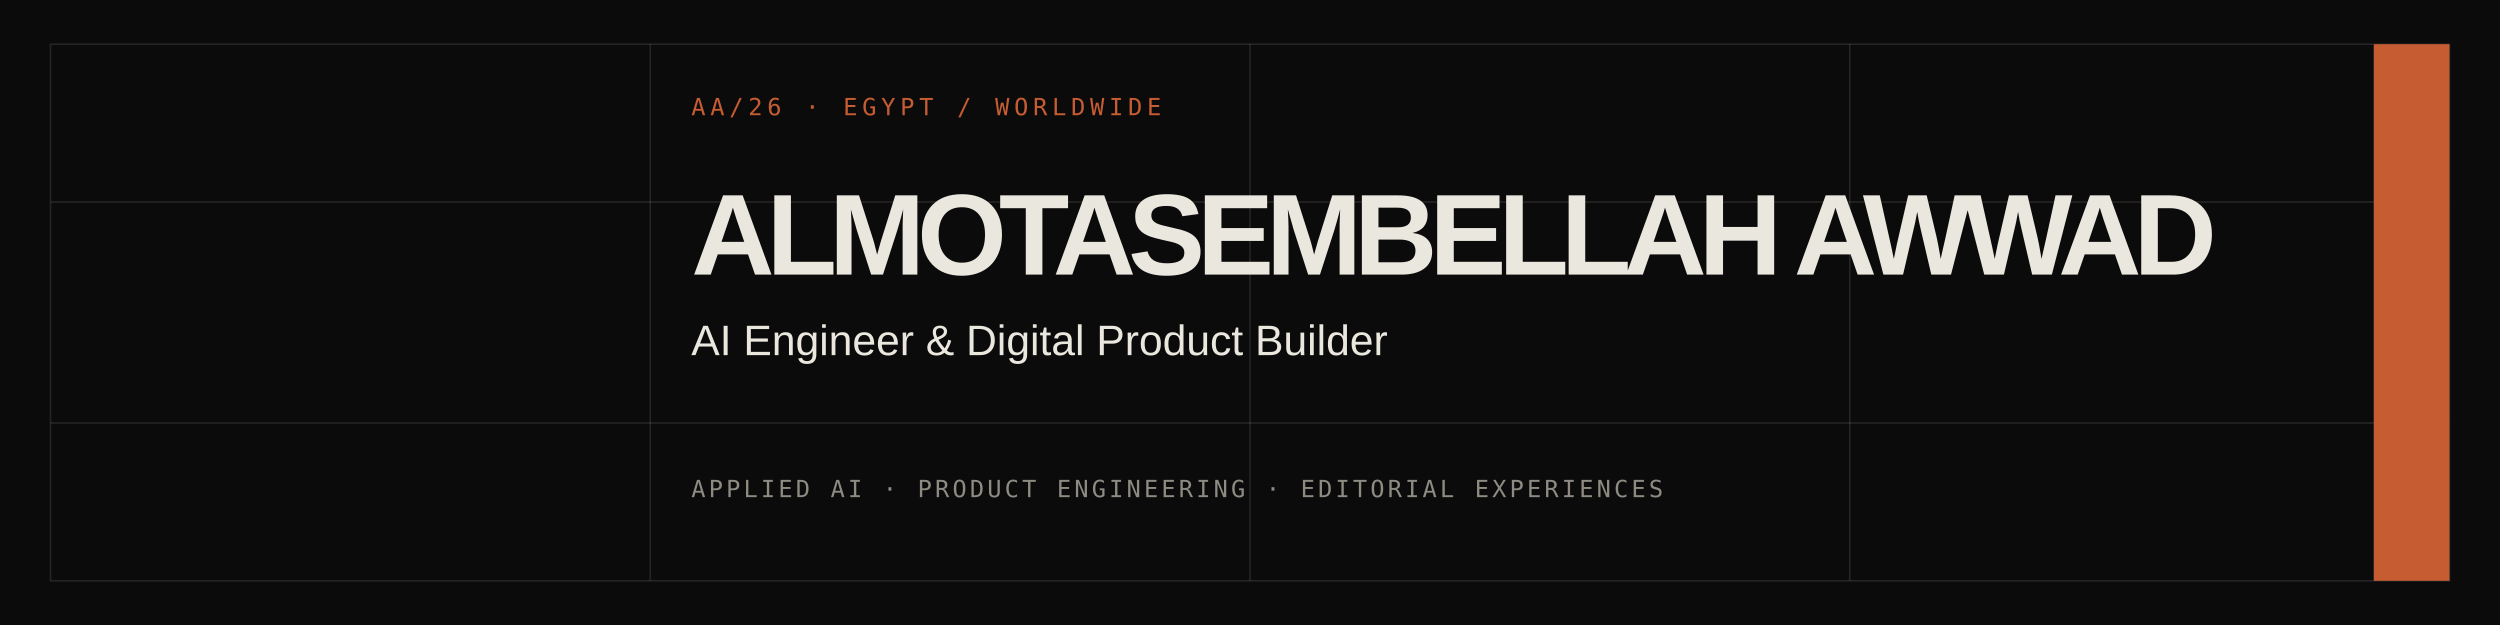
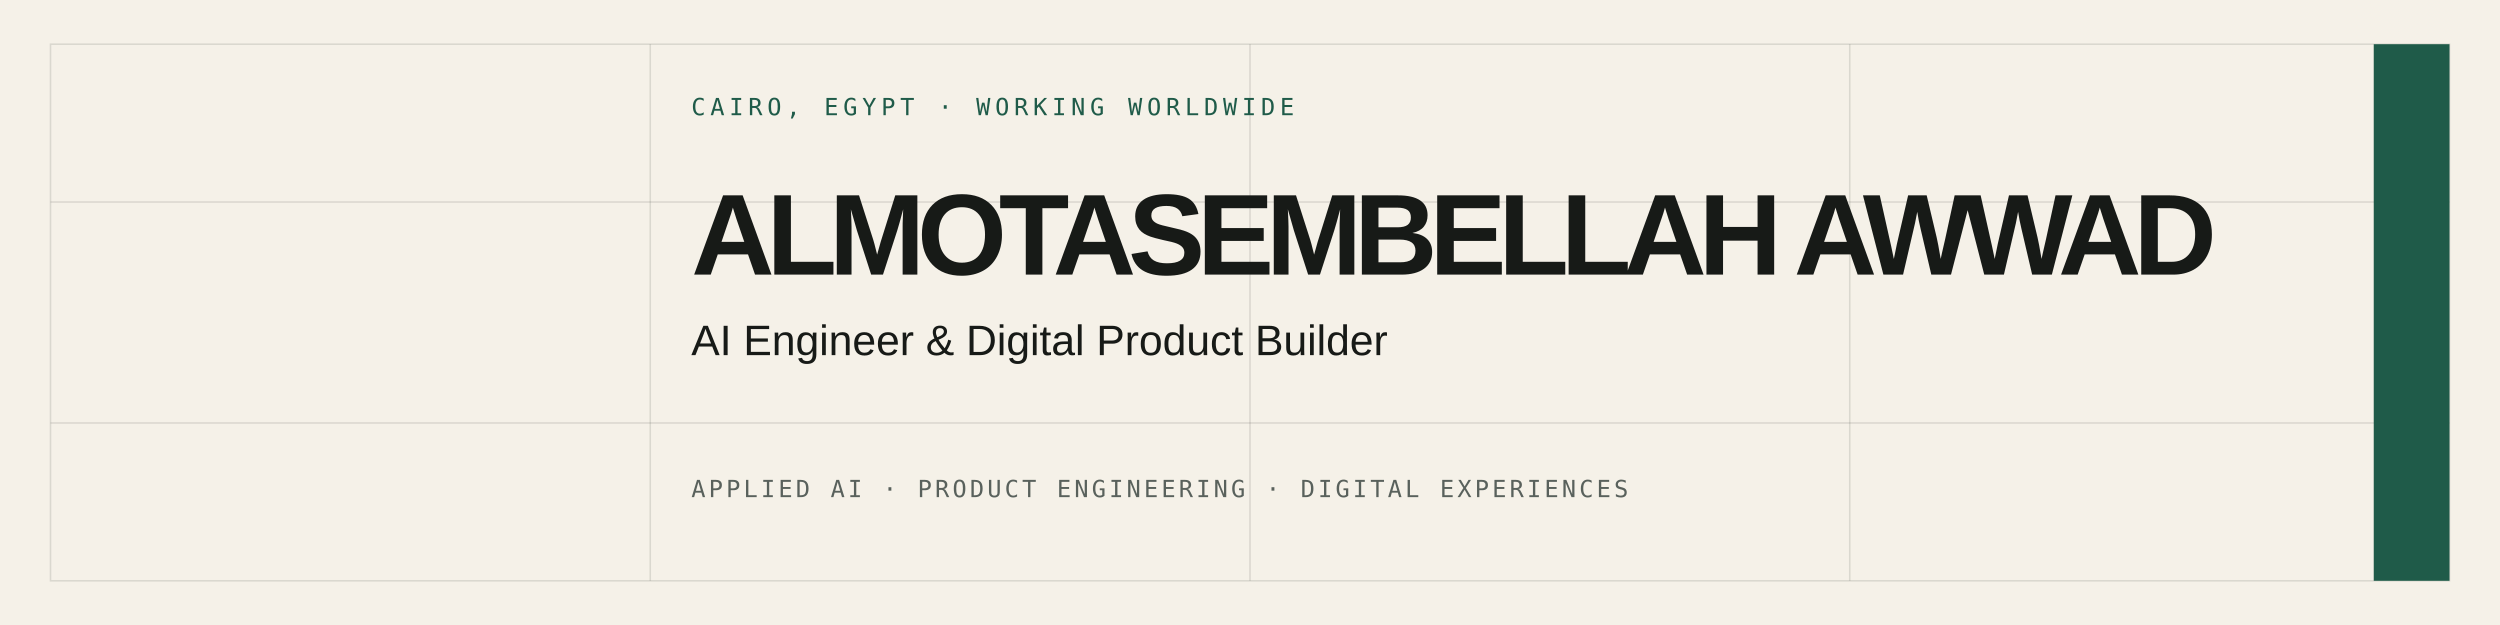
<svg xmlns="http://www.w3.org/2000/svg" viewBox="0 0 1584 396" role="img" aria-labelledby="title desc">
-   <rect width="1584" height="396" fill="#0b0b0b" />
-   <g fill="none" stroke="#eae7df" stroke-opacity=".12">
+   <rect width="1584" height="396" fill="#f5f1e8" />
+   <g fill="none" stroke="#171a17" stroke-opacity=".12">
    <path d="M32 28h1520v340H32z" />
    <path d="M412 28v340M792 28v340M1172 28v340" />
    <path d="M32 128h1520M32 268h1520" />
  </g>
-   <text x="438" y="73" fill="#c65d32" font-family="monospace" font-size="15" letter-spacing="3">AA/26 · EGYPT / WORLDWIDE</text>
-   <text x="438" y="174" fill="#eae7df" font-family="Arial,Helvetica,sans-serif" font-size="73" font-weight="700" letter-spacing="-5">ALMOTASEMBELLAH AWWAD</text>
-   <text x="438" y="225" fill="#eae7df" font-family="Arial,Helvetica,sans-serif" font-size="27">AI Engineer &amp; Digital Product Builder</text>
-   <text x="438" y="315" fill="#8e8b83" font-family="monospace" font-size="15" letter-spacing="2">APPLIED AI · PRODUCT ENGINEERING · EDITORIAL EXPERIENCES</text>
-   <rect x="1504" y="28" width="48" height="340" fill="#c65d32" />
+   <text x="438" y="73" fill="#1f5b49" font-family="monospace" font-size="15" letter-spacing="3">CAIRO, EGYPT · WORKING WORLDWIDE</text>
+   <text x="438" y="174" fill="#171a17" font-family="Arial,Helvetica,sans-serif" font-size="73" font-weight="700" letter-spacing="-5">ALMOTASEMBELLAH AWWAD</text>
+   <text x="438" y="225" fill="#171a17" font-family="Arial,Helvetica,sans-serif" font-size="27">AI Engineer &amp; Digital Product Builder</text>
+   <text x="438" y="315" fill="#59615c" font-family="monospace" font-size="15" letter-spacing="2">APPLIED AI · PRODUCT ENGINEERING · DIGITAL EXPERIENCES</text>
+   <rect x="1504" y="28" width="48" height="340" fill="#1f5b49" />
</svg>
